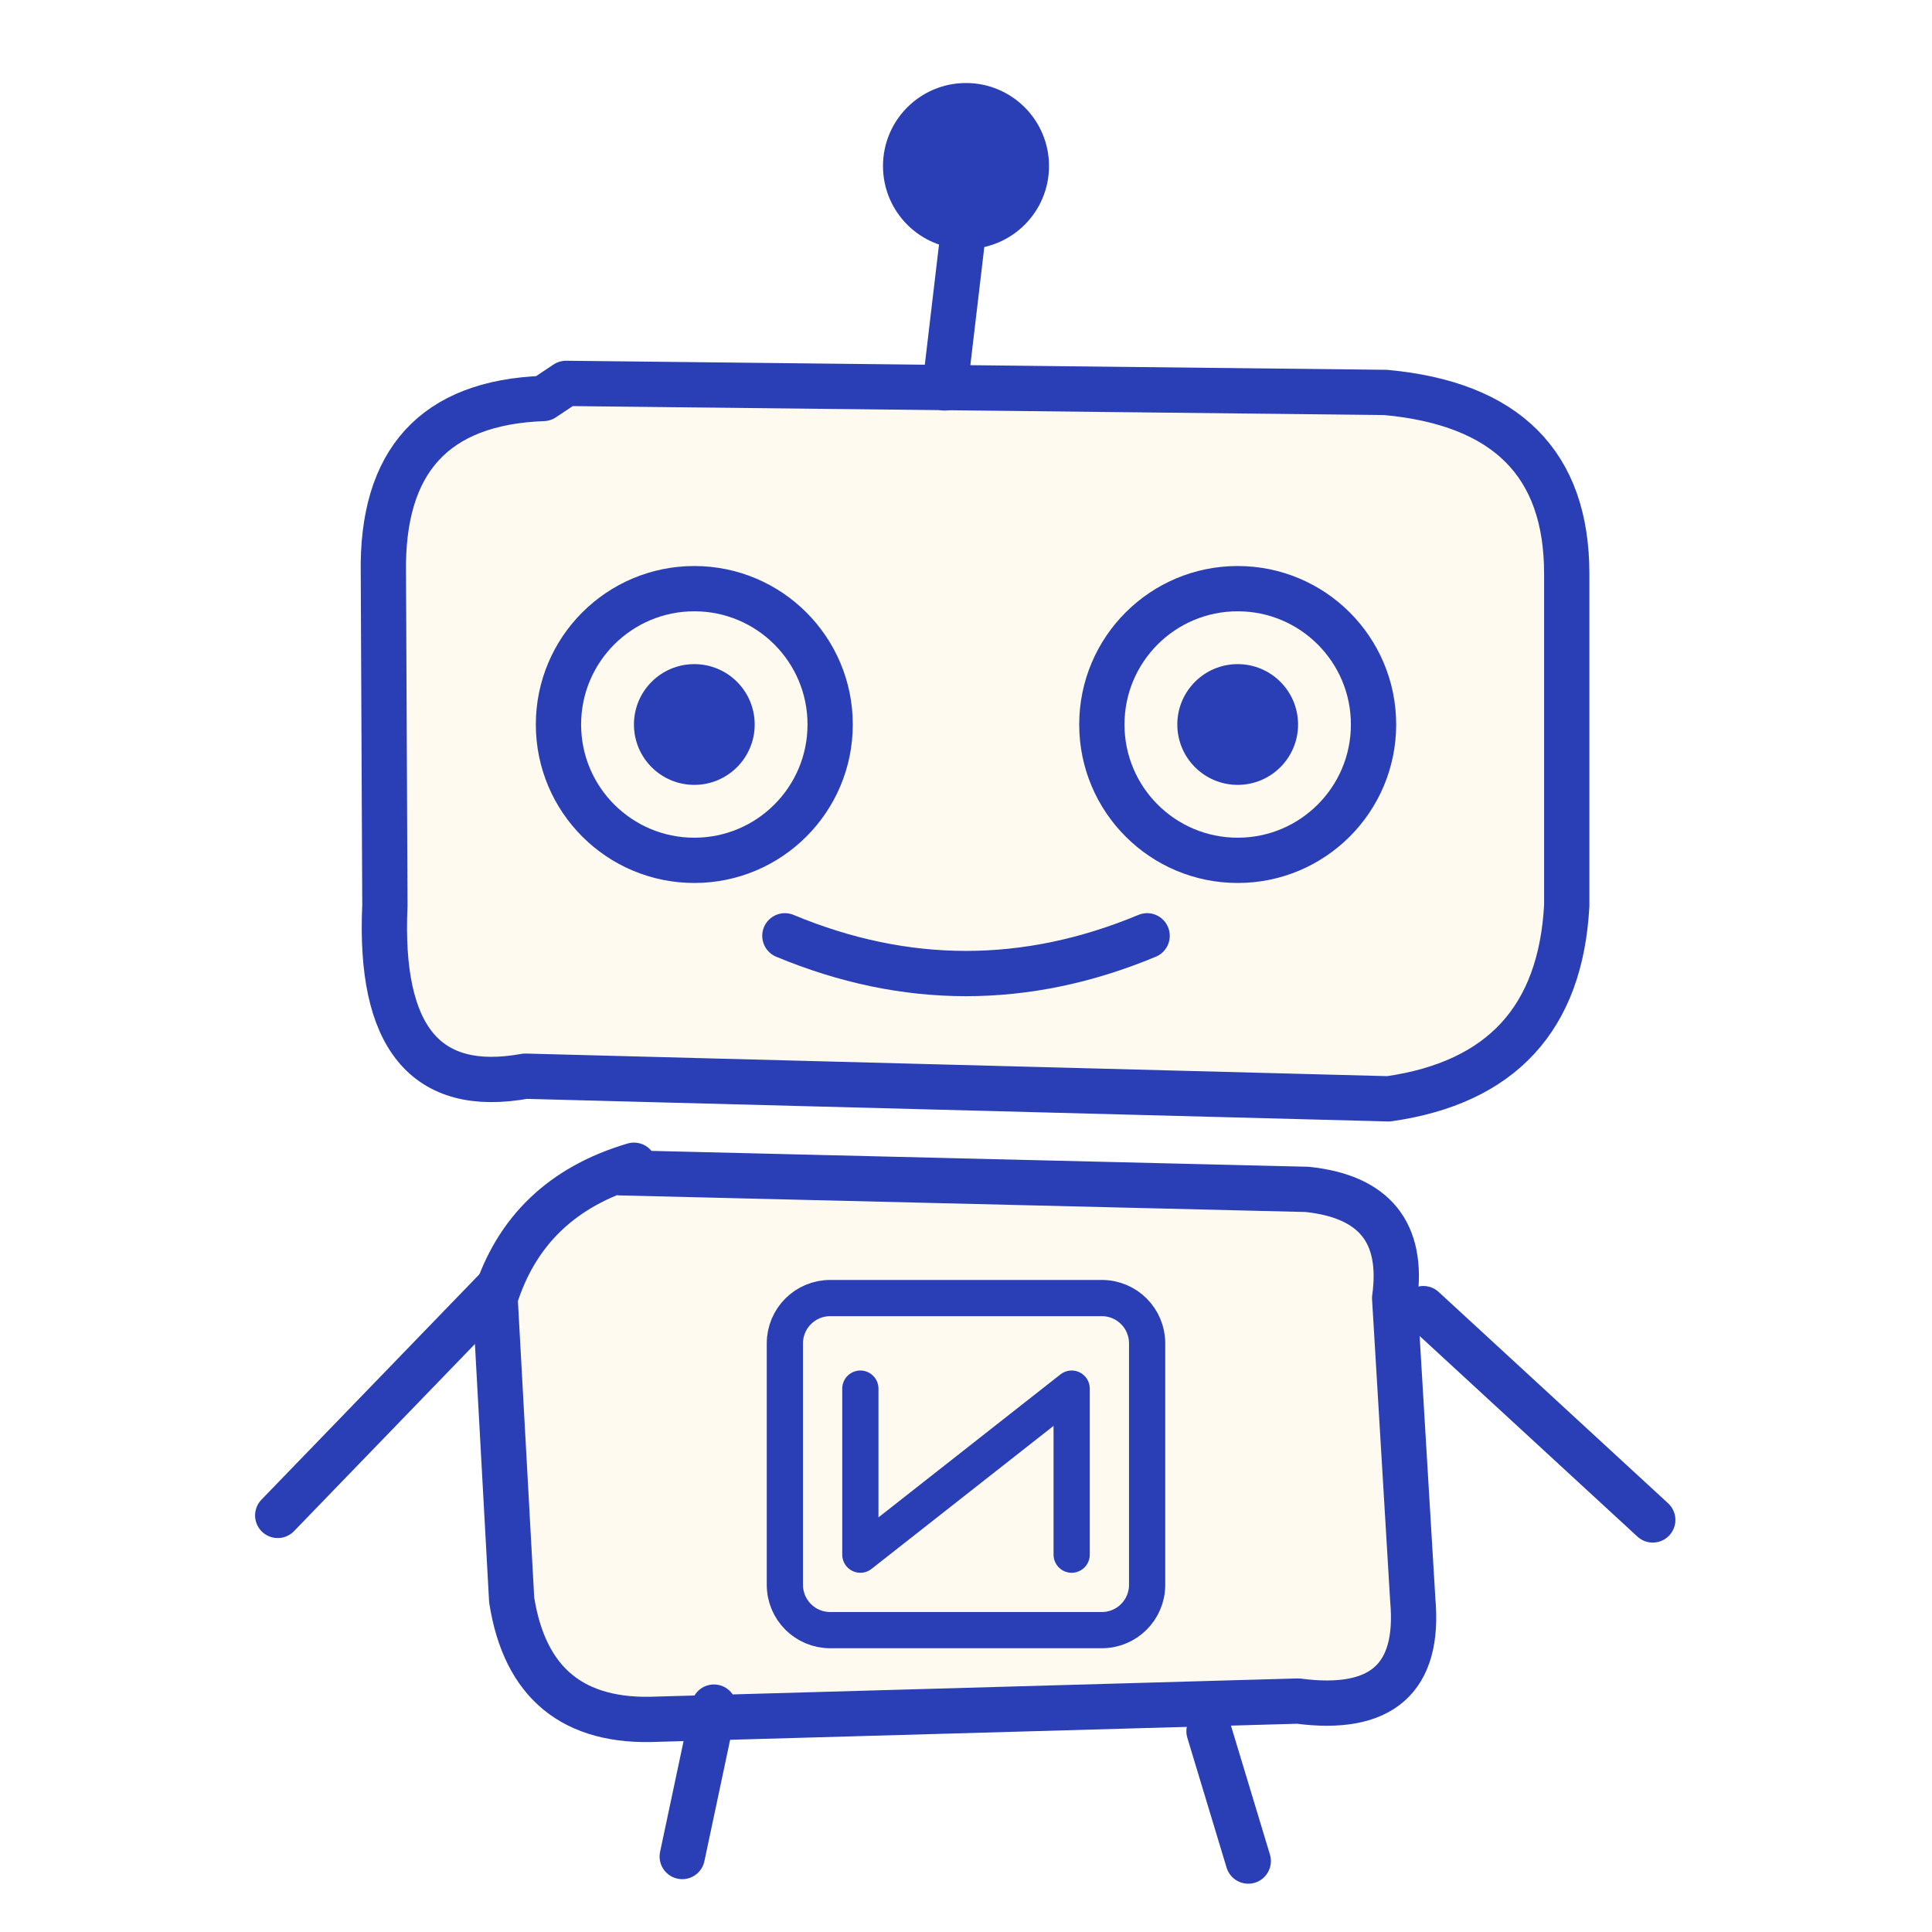
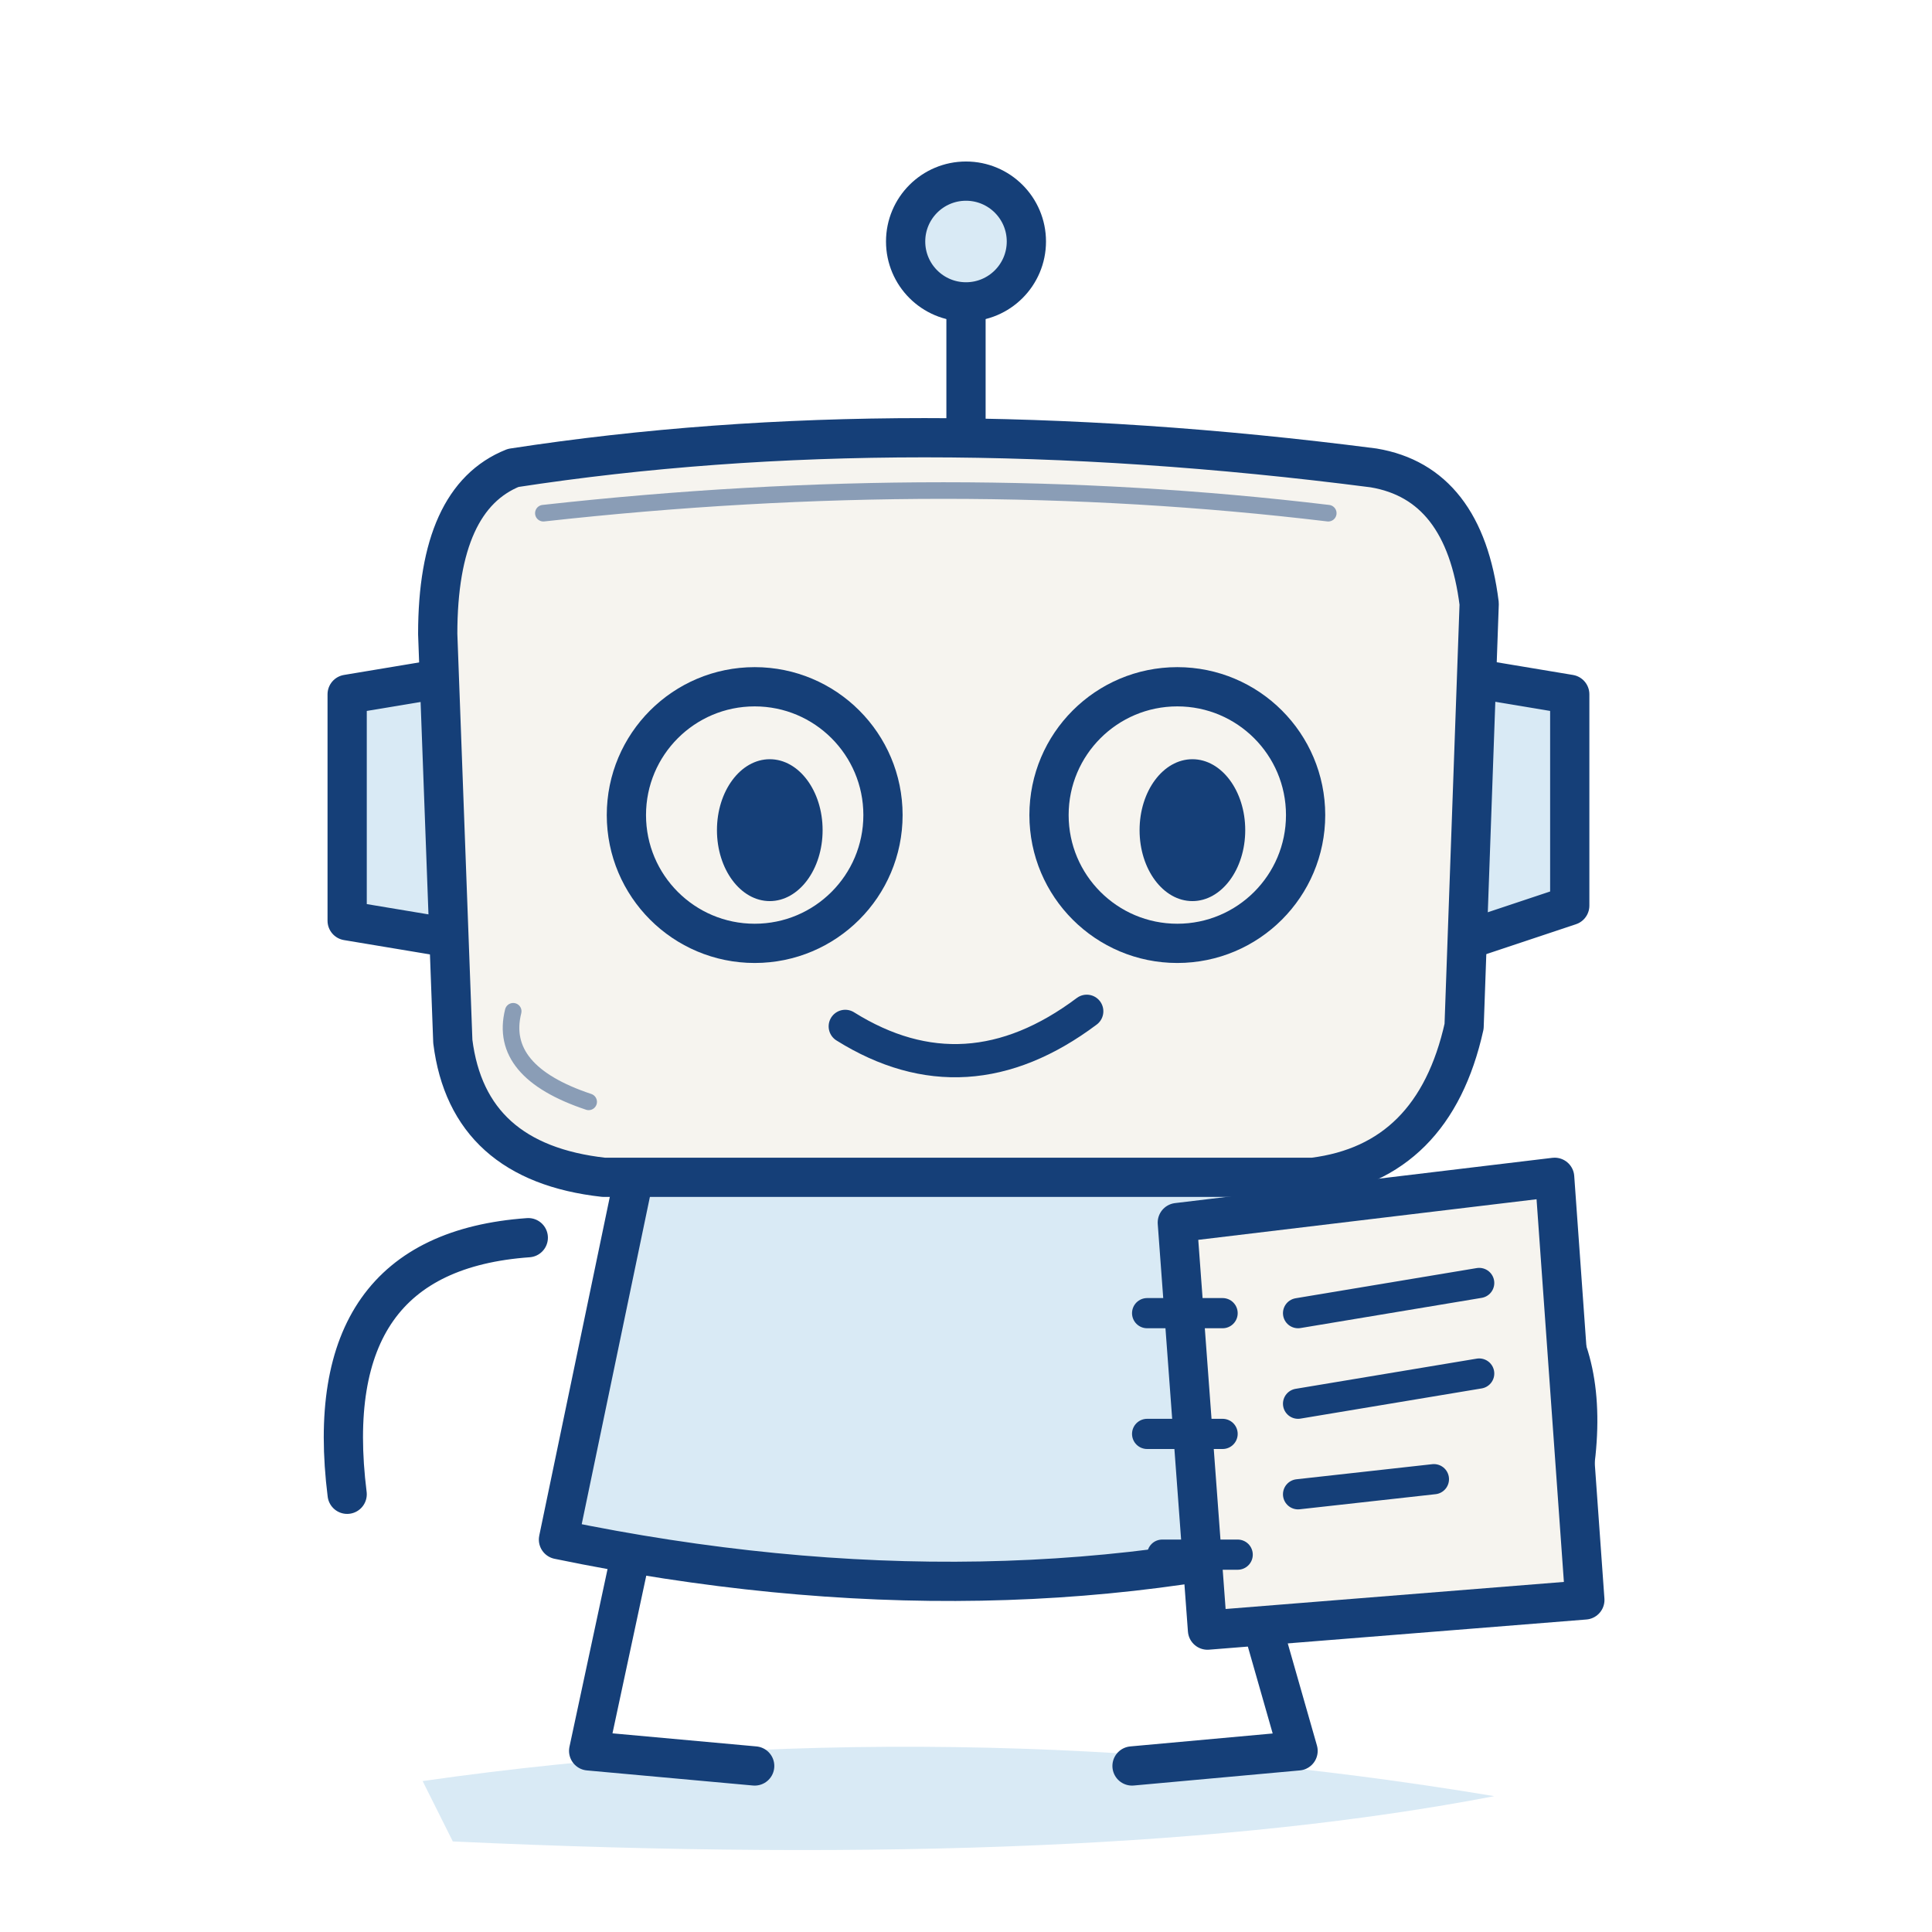
- <svg xmlns="http://www.w3.org/2000/svg" viewBox="0 0 128 128" role="img" aria-label="Noah" fill="none" stroke="#2a3fb5" stroke-width="3" stroke-linecap="round" stroke-linejoin="round">
-   <path d="M37.5 25.4 L91.8 26.0 Q103.8 27.1 103.8 38.0 L103.8 60.0 Q103.2 71.2 92.0 72.8 L34.8 71.3 Q24.9 73.1 25.5 60.0 L25.4 38.0 Q25.2 26.8 36.0 26.4Z" fill="#fffaf0" />
-   <path d="M64.1 13.0 L62.6 25.7" />
-   <circle cx="64" cy="11" r="4" fill="#2a3fb5" />
-   <circle cx="46" cy="48" r="9" fill="#fffaf0" />
-   <circle cx="82" cy="48" r="9" fill="#fffaf0" />
-   <circle id="pupil-left" cx="46" cy="48" r="4" fill="#2a3fb5" stroke="none" />
-   <circle id="pupil-right" cx="82" cy="48" r="4" fill="#2a3fb5" stroke="none" />
-   <path d="M52 62 Q64 67 76 62" />
-   <path d="M41.1 77.7 L86.6 78.8 Q93.3 79.5 92.4 86.0 L93.6 106.0 Q94.3 113.8 86.0 112.7 L43.6 113.9 Q35.2 114.3 33.9 106.0 L32.8 86.0 Q34.9 79.3 42.0 77.2Z" fill="#fffaf0" />
-   <path d="M33.0 85.3 L18.4 100.4" />
-   <path d="M94.3 86.7 L109.5 100.7" />
-   <path d="M47.3 113.1 L45.2 123.0" />
-   <path d="M80.1 114.7 L82.7 123.3" />
-   <g stroke-width="2.4">
-     <rect x="52" y="86" width="24" height="22" rx="3" />
-     <path d="M57 92 L57 103 L71 92 L71 103" />
+ <svg xmlns="http://www.w3.org/2000/svg" viewBox="0 0 128 128" width="128" height="128" role="img" aria-labelledby="noah-title noah-desc">
+   <g stroke="#153F78" stroke-width="2.6" stroke-linecap="round" stroke-linejoin="round">
+     <path d="M28 118 Q63 113 99 119 Q73 124 30 122" fill="#D9EAF5" stroke-width="0" />
+     <path d="M42 102 39 116 50 117 M82 102 86 116 75 117 M35 82 Q21 83 23 99 M93 82 Q107 84 104 99" fill="none" stroke-width="2.6" />
+     <path d="M42 78 Q62 74 84 78 L91 101 Q66 108 37 102 Z" fill="#D9EAF5" stroke-width="2.6" />
+     <path d="M29 45 23 46 23 61 29 62 M98 45 104 46 104 60 98 62" fill="#D9EAF5" stroke-width="2.6" />
+     <path d="M34 31 Q60 27 91 31 Q97 32 98 40 L97 68 Q95 77 87 78 L40 78 Q31 77 30 69 L29 42 Q29 33 34 31" fill="#F6F4EF" stroke-width="2.6" />
+     <path d="M36 34 Q63 31 88 34 M34 67 Q33 71 39 73" fill="none" stroke-width="1.1" opacity=".48" />
+     <g id="eyes">
+       <circle cx="50" cy="54" r="8.5" fill="#F6F4EF" />
+       <circle cx="78" cy="54" r="8.5" fill="#F6F4EF" />
+       <g id="pupil-left" fill="#153F78" stroke="none">
+         <ellipse cx="51" cy="55" rx="3.5" ry="4.7" />
+       </g>
+       <g id="pupil-right" fill="#153F78" stroke="none">
+         <ellipse cx="79" cy="55" rx="3.5" ry="4.7" />
+       </g>
+     </g>
+     <path d="M56 68 Q64 73 72 67" fill="none" stroke-width="2.2" />
+     <path d="M64 29 64 20" fill="none" stroke-width="2.6" />
+     <circle cx="64" cy="16" r="4" fill="#D9EAF5" />
+     <path d="M78 81 103 78 105 106 80 108 Z" fill="#F6F4EF" stroke-width="2.6" />
+     <path d="M81 87 76 87 M81 95 76 95 M82 103 77 103 M86 87 98 85 M86 93 98 91 M86 99 95 98" fill="none" stroke-width="2" />
  </g>
</svg>
